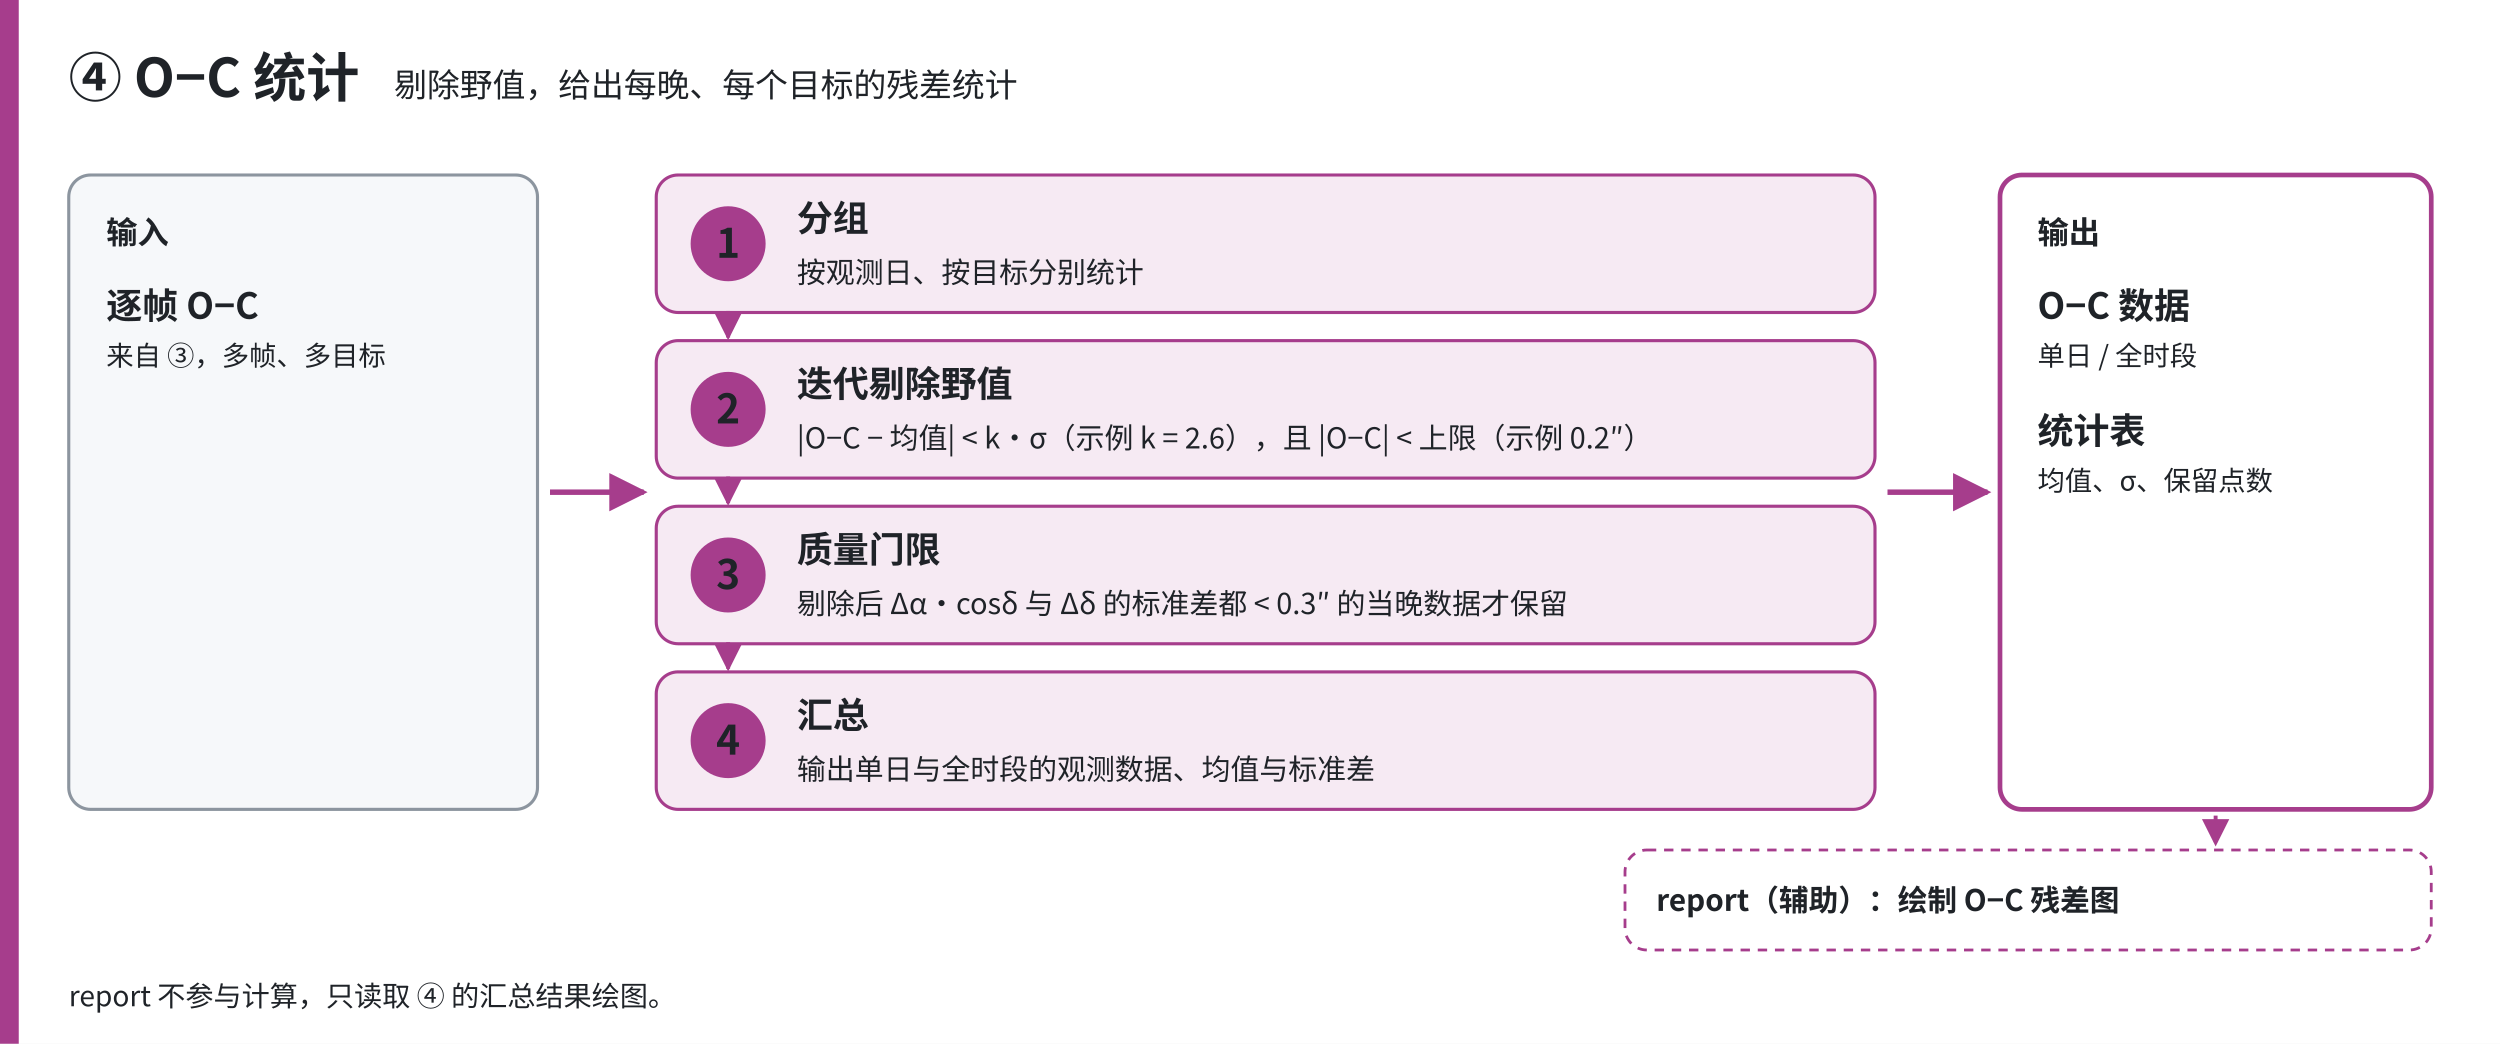
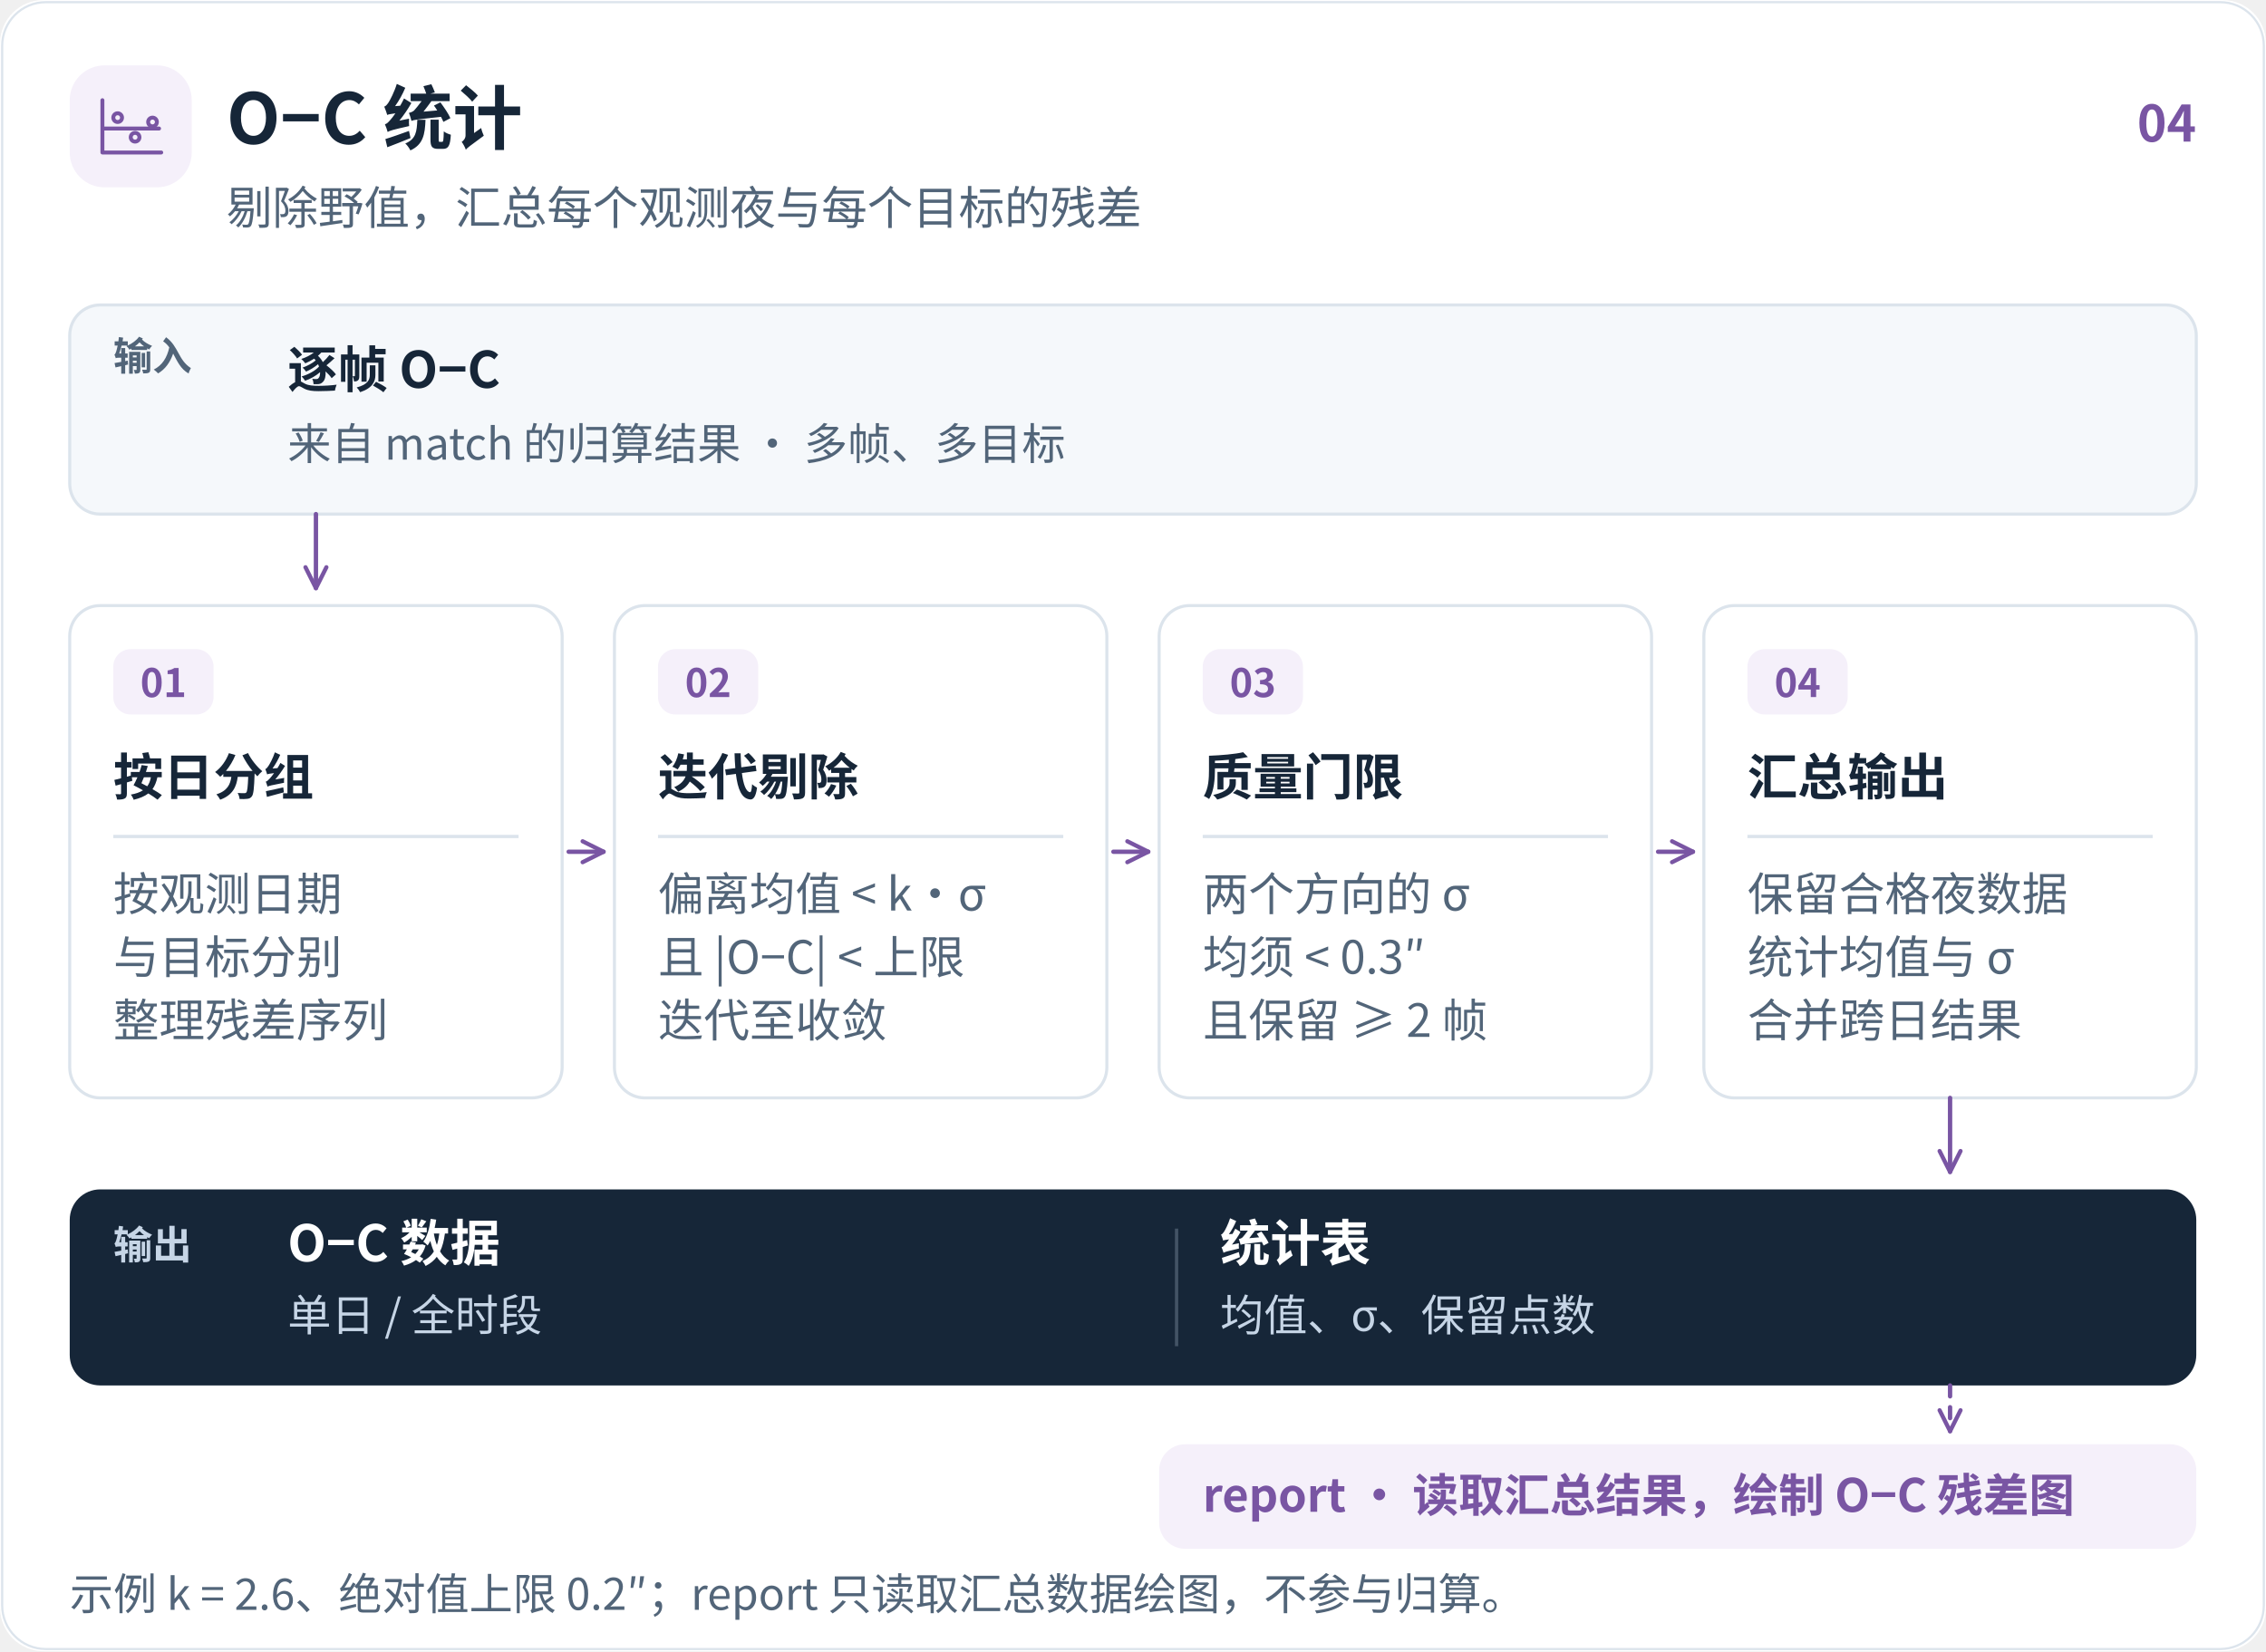
- <svg xmlns="http://www.w3.org/2000/svg" viewBox="0 0 1600 668" width="1600" height="668" role="img" aria-labelledby="t d">
+ <svg xmlns="http://www.w3.org/2000/svg" width="1040" height="758" viewBox="0 0 1040 758" role="img" aria-labelledby="title desc">
  <defs>
-     <marker id="ah-pre" viewBox="0 0 10 10" refX="9" refY="5" markerWidth="7" markerHeight="7" orient="auto-start-reverse">
-       <path d="M0,0 L10,5 L0,10 z" fill="#0e8f7e" />
+     <marker id="arrow-pre" viewBox="0 0 10 10" refX="9" refY="5" markerWidth="6" markerHeight="6" orient="auto">
+       <path d="M 1 1 L 9 5 L 1 9" fill="none" stroke="#0b7b72" stroke-width="1.6" stroke-linecap="round" stroke-linejoin="round" />
    </marker>
-     <marker id="ah-detect" viewBox="0 0 10 10" refX="9" refY="5" markerWidth="7" markerHeight="7" orient="auto-start-reverse">
-       <path d="M0,0 L10,5 L0,10 z" fill="#c26a00" />
+     <marker id="arrow-detect" viewBox="0 0 10 10" refX="9" refY="5" markerWidth="6" markerHeight="6" orient="auto">
+       <path d="M 1 1 L 9 5 L 1 9" fill="none" stroke="#a66212" stroke-width="1.6" stroke-linecap="round" stroke-linejoin="round" />
    </marker>
-     <marker id="ah-match" viewBox="0 0 10 10" refX="9" refY="5" markerWidth="7" markerHeight="7" orient="auto-start-reverse">
-       <path d="M0,0 L10,5 L0,10 z" fill="#2f6fd6" />
+     <marker id="arrow-match" viewBox="0 0 10 10" refX="9" refY="5" markerWidth="6" markerHeight="6" orient="auto">
+       <path d="M 1 1 L 9 5 L 1 9" fill="none" stroke="#3269b0" stroke-width="1.6" stroke-linecap="round" stroke-linejoin="round" />
    </marker>
-     <marker id="ah-comoc" viewBox="0 0 10 10" refX="9" refY="5" markerWidth="7" markerHeight="7" orient="auto-start-reverse">
-       <path d="M0,0 L10,5 L0,10 z" fill="#a63d8c" />
+     <marker id="arrow-comoc" viewBox="0 0 10 10" refX="9" refY="5" markerWidth="6" markerHeight="6" orient="auto">
+       <path d="M 1 1 L 9 5 L 1 9" fill="none" stroke="#7955a3" stroke-width="1.6" stroke-linecap="round" stroke-linejoin="round" />
    </marker>
-     <marker id="ah-grey" viewBox="0 0 10 10" refX="9" refY="5" markerWidth="7" markerHeight="7" orient="auto-start-reverse">
-       <path d="M0,0 L10,5 L0,10 z" fill="#8c959f" />
+     <marker id="arrow-main" viewBox="0 0 10 10" refX="9" refY="5" markerWidth="6" markerHeight="6" orient="auto">
+       <path d="M 1 1 L 9 5 L 1 9" fill="none" stroke="#526579" stroke-width="1.6" stroke-linecap="round" stroke-linejoin="round" />
    </marker>
  </defs>
-   <style>text{font-family:'PingFang SC','Hiragino Sans GB','Microsoft YaHei','Noto Sans CJK SC','Source Han Sans SC','Noto Sans SC',sans-serif;fill:#1f2328}</style>
-   <rect width="1600" height="668" fill="#ffffff" />
-   <rect x="0" y="0" width="12" height="668" rx="0" fill="#a63d8c" stroke="none" stroke-width="1.5" />
-   <text x="44" y="62" font-size="34" font-weight="700" fill="#a63d8c" text-anchor="start">④ O−C 统计</text>
-   <text x="252.24" y="62" font-size="21" font-weight="400" fill="#57606a" text-anchor="start">剔除野值，给出每晚、每个目标的残差统计</text>
-   <rect x="44" y="112" width="300" height="406" rx="14" fill="#f6f8fa" stroke="#8c959f" stroke-width="2" />
-   <text x="68" y="156" font-size="20" font-weight="700" fill="#57606a" text-anchor="start">输入</text>
-   <text x="68" y="204" font-size="23" font-weight="700" fill="#1f2328" text-anchor="start">逐帧 O−C</text>
-   <text x="68" y="234" font-size="17.5" font-weight="400" fill="#57606a" text-anchor="start">来自 ③，多帧、多目标</text>
-   <rect x="420" y="112" width="780" height="88" rx="14" fill="#f6eaf3" stroke="#a63d8c" stroke-width="2" />
-   <circle cx="466" cy="156.0" r="24" fill="#a63d8c" />
-   <text x="466" y="165.0" font-size="26" font-weight="700" fill="#ffffff" text-anchor="middle">1</text>
-   <text x="510" y="148" font-size="23" font-weight="700" fill="#1f2328" text-anchor="start">分组</text>
-   <text x="510" y="181" font-size="18.5" font-weight="400" fill="#1f2328" text-anchor="start">按观测日、按目标分别统计</text>
-   <rect x="420" y="218" width="780" height="88" rx="14" fill="#f6eaf3" stroke="#a63d8c" stroke-width="2" />
-   <circle cx="466" cy="262.0" r="24" fill="#a63d8c" />
-   <text x="466" y="271.0" font-size="26" font-weight="700" fill="#ffffff" text-anchor="middle">2</text>
-   <text x="510" y="254" font-size="23" font-weight="700" fill="#1f2328" text-anchor="start">迭代剔除野值</text>
-   <text x="510" y="287" font-size="18.5" font-weight="400" fill="#1f2328" text-anchor="start">|O−C − 均值| &lt; k·σ（示例 k = 2.6），且 |O−C| &lt; 上限（示例 0.2″）</text>
-   <line x1="466" y1="199" x2="466" y2="216" stroke="#a63d8c" stroke-width="2.5" marker-end="url(#ah-comoc)" />
-   <rect x="420" y="324" width="780" height="88" rx="14" fill="#f6eaf3" stroke="#a63d8c" stroke-width="2" />
-   <circle cx="466" cy="368.0" r="24" fill="#a63d8c" />
-   <text x="466" y="377.0" font-size="26" font-weight="700" fill="#ffffff" text-anchor="middle">3</text>
-   <text x="510" y="360" font-size="23" font-weight="700" fill="#1f2328" text-anchor="start">质量门限</text>
-   <text x="510" y="393" font-size="18.5" font-weight="400" fill="#1f2328" text-anchor="start">剔除后 Δα·cosδ 与 Δδ 的标准差都 &lt; 0.3″ 的当晚数据才保留</text>
-   <line x1="466" y1="305" x2="466" y2="322" stroke="#a63d8c" stroke-width="2.5" marker-end="url(#ah-comoc)" />
-   <rect x="420" y="430" width="780" height="88" rx="14" fill="#f6eaf3" stroke="#a63d8c" stroke-width="2" />
-   <circle cx="466" cy="474.0" r="24" fill="#a63d8c" />
-   <text x="466" y="483.0" font-size="26" font-weight="700" fill="#ffffff" text-anchor="middle">4</text>
-   <text x="510" y="466" font-size="23" font-weight="700" fill="#1f2328" text-anchor="start">汇总</text>
-   <text x="510" y="499" font-size="18.5" font-weight="400" fill="#1f2328" text-anchor="start">输出单日与全时段的观测数据、均值与标准差</text>
-   <line x1="466" y1="411" x2="466" y2="428" stroke="#a63d8c" stroke-width="2.5" marker-end="url(#ah-comoc)" />
-   <line x1="352" y1="315.0" x2="412" y2="315.0" stroke="#a63d8c" stroke-width="3.5" marker-end="url(#ah-comoc)" />
-   <rect x="1280" y="112" width="276" height="406" rx="14" fill="#ffffff" stroke="#a63d8c" stroke-width="3" />
-   <text x="1304" y="156" font-size="20" font-weight="700" fill="#a63d8c" text-anchor="start">输出</text>
-   <text x="1304" y="204" font-size="23" font-weight="700" fill="#1f2328" text-anchor="start">O−C 数据</text>
-   <text x="1304" y="234" font-size="17.5" font-weight="400" fill="#57606a" text-anchor="start">单日 / 全时段</text>
-   <text x="1304" y="284" font-size="23" font-weight="700" fill="#1f2328" text-anchor="start">统计表</text>
-   <text x="1304" y="314" font-size="17.5" font-weight="400" fill="#57606a" text-anchor="start">均值、σ、保留点数</text>
-   <line x1="1208" y1="315.0" x2="1272" y2="315.0" stroke="#a63d8c" stroke-width="3.5" marker-end="url(#ah-comoc)" />
-   <rect x="1040" y="544" width="516" height="64" rx="14" fill="#ffffff" stroke="#a63d8c" stroke-width="1.8" stroke-dasharray="6 5" />
-   <text x="1060" y="583" font-size="19" font-weight="600" fill="#a63d8c" text-anchor="start">report（辅助）：绘制 O−C 残差图</text>
-   <line x1="1418.0" y1="522" x2="1418.0" y2="540" stroke="#a63d8c" stroke-width="2.5" stroke-dasharray="6 5" marker-end="url(#ah-comoc)" />
-   <text x="44" y="644" font-size="18" font-weight="400" fill="#57606a" text-anchor="start">report 不参与计算，只读取 ④ 的汇总结果绘图。</text>
+   <g font-family="'PingFang SC','Microsoft YaHei','Noto Sans CJK SC','Hiragino Sans GB','Source Han Sans SC',sans-serif">
+     <rect width="1040" height="758" rx="20" fill="#ffffff" />
+     <rect x="1" y="1" width="1038" height="756" rx="20" fill="none" stroke="#dce4ec" />
+     <rect x="32" y="30" width="56" height="56" rx="16" fill="#f5f0fa" stroke="none" stroke-width="1.4" />
+     <g transform="translate(44 42)" fill="none" stroke="#7955a3" stroke-width="1.8" stroke-linecap="round" stroke-linejoin="round">
+       <path d="M 3 4 V 28 H 30 M 4 17 H 29" />
+       <circle cx="10" cy="12" r="2" />
+       <circle cx="18" cy="21" r="2" />
+       <circle cx="26" cy="14" r="2" />
+     </g>
+     <text x="104" y="66" font-size="32" font-weight="700" fill="#162638" text-anchor="start">O−C 统计</text>
+     <text x="104" y="103" font-size="21" font-weight="400" fill="#526579" text-anchor="start">剔除野值，汇总每个观测夜与每个目标的残差</text>
+     <text x="1008" y="65" font-size="23" font-weight="600" fill="#7955a3" text-anchor="end">04</text>
+     <rect x="32" y="140" width="976" height="96" rx="14" fill="#f5f8fb" stroke="#dce4ec" stroke-width="1.4" />
+     <text x="52" y="170" font-size="18" font-weight="600" fill="#526579" text-anchor="start">输入</text>
+     <text x="132.0" y="178" font-size="23" font-weight="600" fill="#162638" text-anchor="start">逐帧 O−C</text>
+     <text x="132.0" y="211" font-size="20" font-weight="400" fill="#526579" text-anchor="start">来自 match 的归算结果 · 多帧、多目标</text>
+     <path d="M 145 236 L 145 270" fill="none" stroke="#7955a3" stroke-width="2" stroke-linejoin="round" stroke-linecap="round" marker-end="url(#arrow-comoc)" />
+     <rect x="32" y="278" width="226" height="226" rx="14" fill="#ffffff" stroke="#dce4ec" stroke-width="1.4" />
+     <rect x="52" y="298" width="46" height="30" rx="8" fill="#f5f0fa" stroke="none" stroke-width="1.4" />
+     <text x="75" y="320" font-size="18" font-weight="600" fill="#7955a3" text-anchor="middle">01</text>
+     <text x="52" y="365" font-size="23" font-weight="700" fill="#162638" text-anchor="start">按日分组</text>
+     <path d="M 52 384 L 238 384" fill="none" stroke="#dce4ec" stroke-width="1.5" />
+     <text x="52" y="418" font-size="21" font-weight="400" fill="#526579" text-anchor="start">按观测日期</text>
+     <text x="52" y="447" font-size="21" font-weight="400" fill="#526579" text-anchor="start">与目标分别</text>
+     <text x="52" y="476" font-size="21" font-weight="400" fill="#526579" text-anchor="start">整理残差序列</text>
+     <path d="M 261 391 L 277 391" fill="none" stroke="#7955a3" stroke-width="2" stroke-linejoin="round" stroke-linecap="round" marker-end="url(#arrow-comoc)" />
+     <rect x="282" y="278" width="226" height="226" rx="14" fill="#ffffff" stroke="#dce4ec" stroke-width="1.4" />
+     <rect x="302" y="298" width="46" height="30" rx="8" fill="#f5f0fa" stroke="none" stroke-width="1.4" />
+     <text x="325" y="320" font-size="18" font-weight="600" fill="#7955a3" text-anchor="middle">02</text>
+     <text x="302" y="365" font-size="23" font-weight="700" fill="#162638" text-anchor="start">迭代剔除</text>
+     <path d="M 302 384 L 488 384" fill="none" stroke="#dce4ec" stroke-width="1.5" />
+     <text x="302" y="418" font-size="21" font-weight="400" fill="#526579" text-anchor="start">偏离均值 &lt; k·σ</text>
+     <text x="302" y="447" font-size="21" font-weight="400" fill="#526579" text-anchor="start">且 |O−C| &lt; 上限</text>
+     <text x="302" y="476" font-size="21" font-weight="400" fill="#526579" text-anchor="start">迭代至收敛</text>
+     <path d="M 511 391 L 527 391" fill="none" stroke="#7955a3" stroke-width="2" stroke-linejoin="round" stroke-linecap="round" marker-end="url(#arrow-comoc)" />
+     <rect x="532" y="278" width="226" height="226" rx="14" fill="#ffffff" stroke="#dce4ec" stroke-width="1.4" />
+     <rect x="552" y="298" width="46" height="30" rx="8" fill="#f5f0fa" stroke="none" stroke-width="1.4" />
+     <text x="575" y="320" font-size="18" font-weight="600" fill="#7955a3" text-anchor="middle">03</text>
+     <text x="552" y="365" font-size="23" font-weight="700" fill="#162638" text-anchor="start">质量门限</text>
+     <path d="M 552 384 L 738 384" fill="none" stroke="#dce4ec" stroke-width="1.5" />
+     <text x="552" y="418" font-size="21" font-weight="400" fill="#526579" text-anchor="start">两个方向的 σ</text>
+     <text x="552" y="447" font-size="21" font-weight="400" fill="#526579" text-anchor="start">均须 &lt; 0.3″</text>
+     <text x="552" y="476" font-size="21" font-weight="400" fill="#526579" text-anchor="start">且保留 ≥ 2 帧</text>
+     <path d="M 761 391 L 777 391" fill="none" stroke="#7955a3" stroke-width="2" stroke-linejoin="round" stroke-linecap="round" marker-end="url(#arrow-comoc)" />
+     <rect x="782" y="278" width="226" height="226" rx="14" fill="#ffffff" stroke="#dce4ec" stroke-width="1.4" />
+     <rect x="802" y="298" width="46" height="30" rx="8" fill="#f5f0fa" stroke="none" stroke-width="1.4" />
+     <text x="825" y="320" font-size="18" font-weight="600" fill="#7955a3" text-anchor="middle">04</text>
+     <text x="802" y="365" font-size="23" font-weight="700" fill="#162638" text-anchor="start">汇总输出</text>
+     <path d="M 802 384 L 988 384" fill="none" stroke="#dce4ec" stroke-width="1.5" />
+     <text x="802" y="418" font-size="21" font-weight="400" fill="#526579" text-anchor="start">保留合格夜数据</text>
+     <text x="802" y="447" font-size="21" font-weight="400" fill="#526579" text-anchor="start">统计均值与 σ</text>
+     <text x="802" y="476" font-size="21" font-weight="400" fill="#526579" text-anchor="start">合并跨日结果</text>
+     <path d="M 895 504 L 895 538" fill="none" stroke="#7955a3" stroke-width="2" stroke-linejoin="round" stroke-linecap="round" marker-end="url(#arrow-comoc)" />
+     <rect x="32" y="546" width="976" height="90" rx="14" fill="#162638" stroke="none" stroke-width="1.4" />
+     <text x="52" y="578" font-size="18" font-weight="600" fill="#c6d5e6" text-anchor="start">输出</text>
+     <text x="132.0" y="579" font-size="23" font-weight="600" fill="#ffffff" text-anchor="start">O−C 数据</text>
+     <text x="132.0" y="611" font-size="20" font-weight="400" fill="#c6d5e6" text-anchor="start">单日 / 全时段</text>
+     <path d="M 540.0 564 L 540.0 618" fill="none" stroke="#435365" stroke-width="1.5" />
+     <text x="560.0" y="579" font-size="23" font-weight="600" fill="#ffffff" text-anchor="start">统计表</text>
+     <text x="560.0" y="611" font-size="20" font-weight="400" fill="#c6d5e6" text-anchor="start">均值、σ、保留点数</text>
+     <path d="M 895 636 L 895 657" fill="none" stroke="#7955a3" stroke-width="2" stroke-linejoin="round" stroke-linecap="round" stroke-dasharray="5 5" marker-end="url(#arrow-comoc)" />
+     <rect x="532" y="663" width="476" height="48" rx="12" fill="#f5f0fa" stroke="none" stroke-width="1.4" stroke-dasharray="5 5" />
+     <text x="552" y="694" font-size="21" font-weight="600" fill="#7955a3" text-anchor="start">report · 读取汇总结果，绘制 O−C 残差图</text>
+     <text x="32" y="739" font-size="20" font-weight="400" fill="#526579" text-anchor="start">示例 k = 2.6、绝对值上限 0.2″；report 只读取汇总数据绘图，不参与归算。</text>
+   </g>
</svg>
